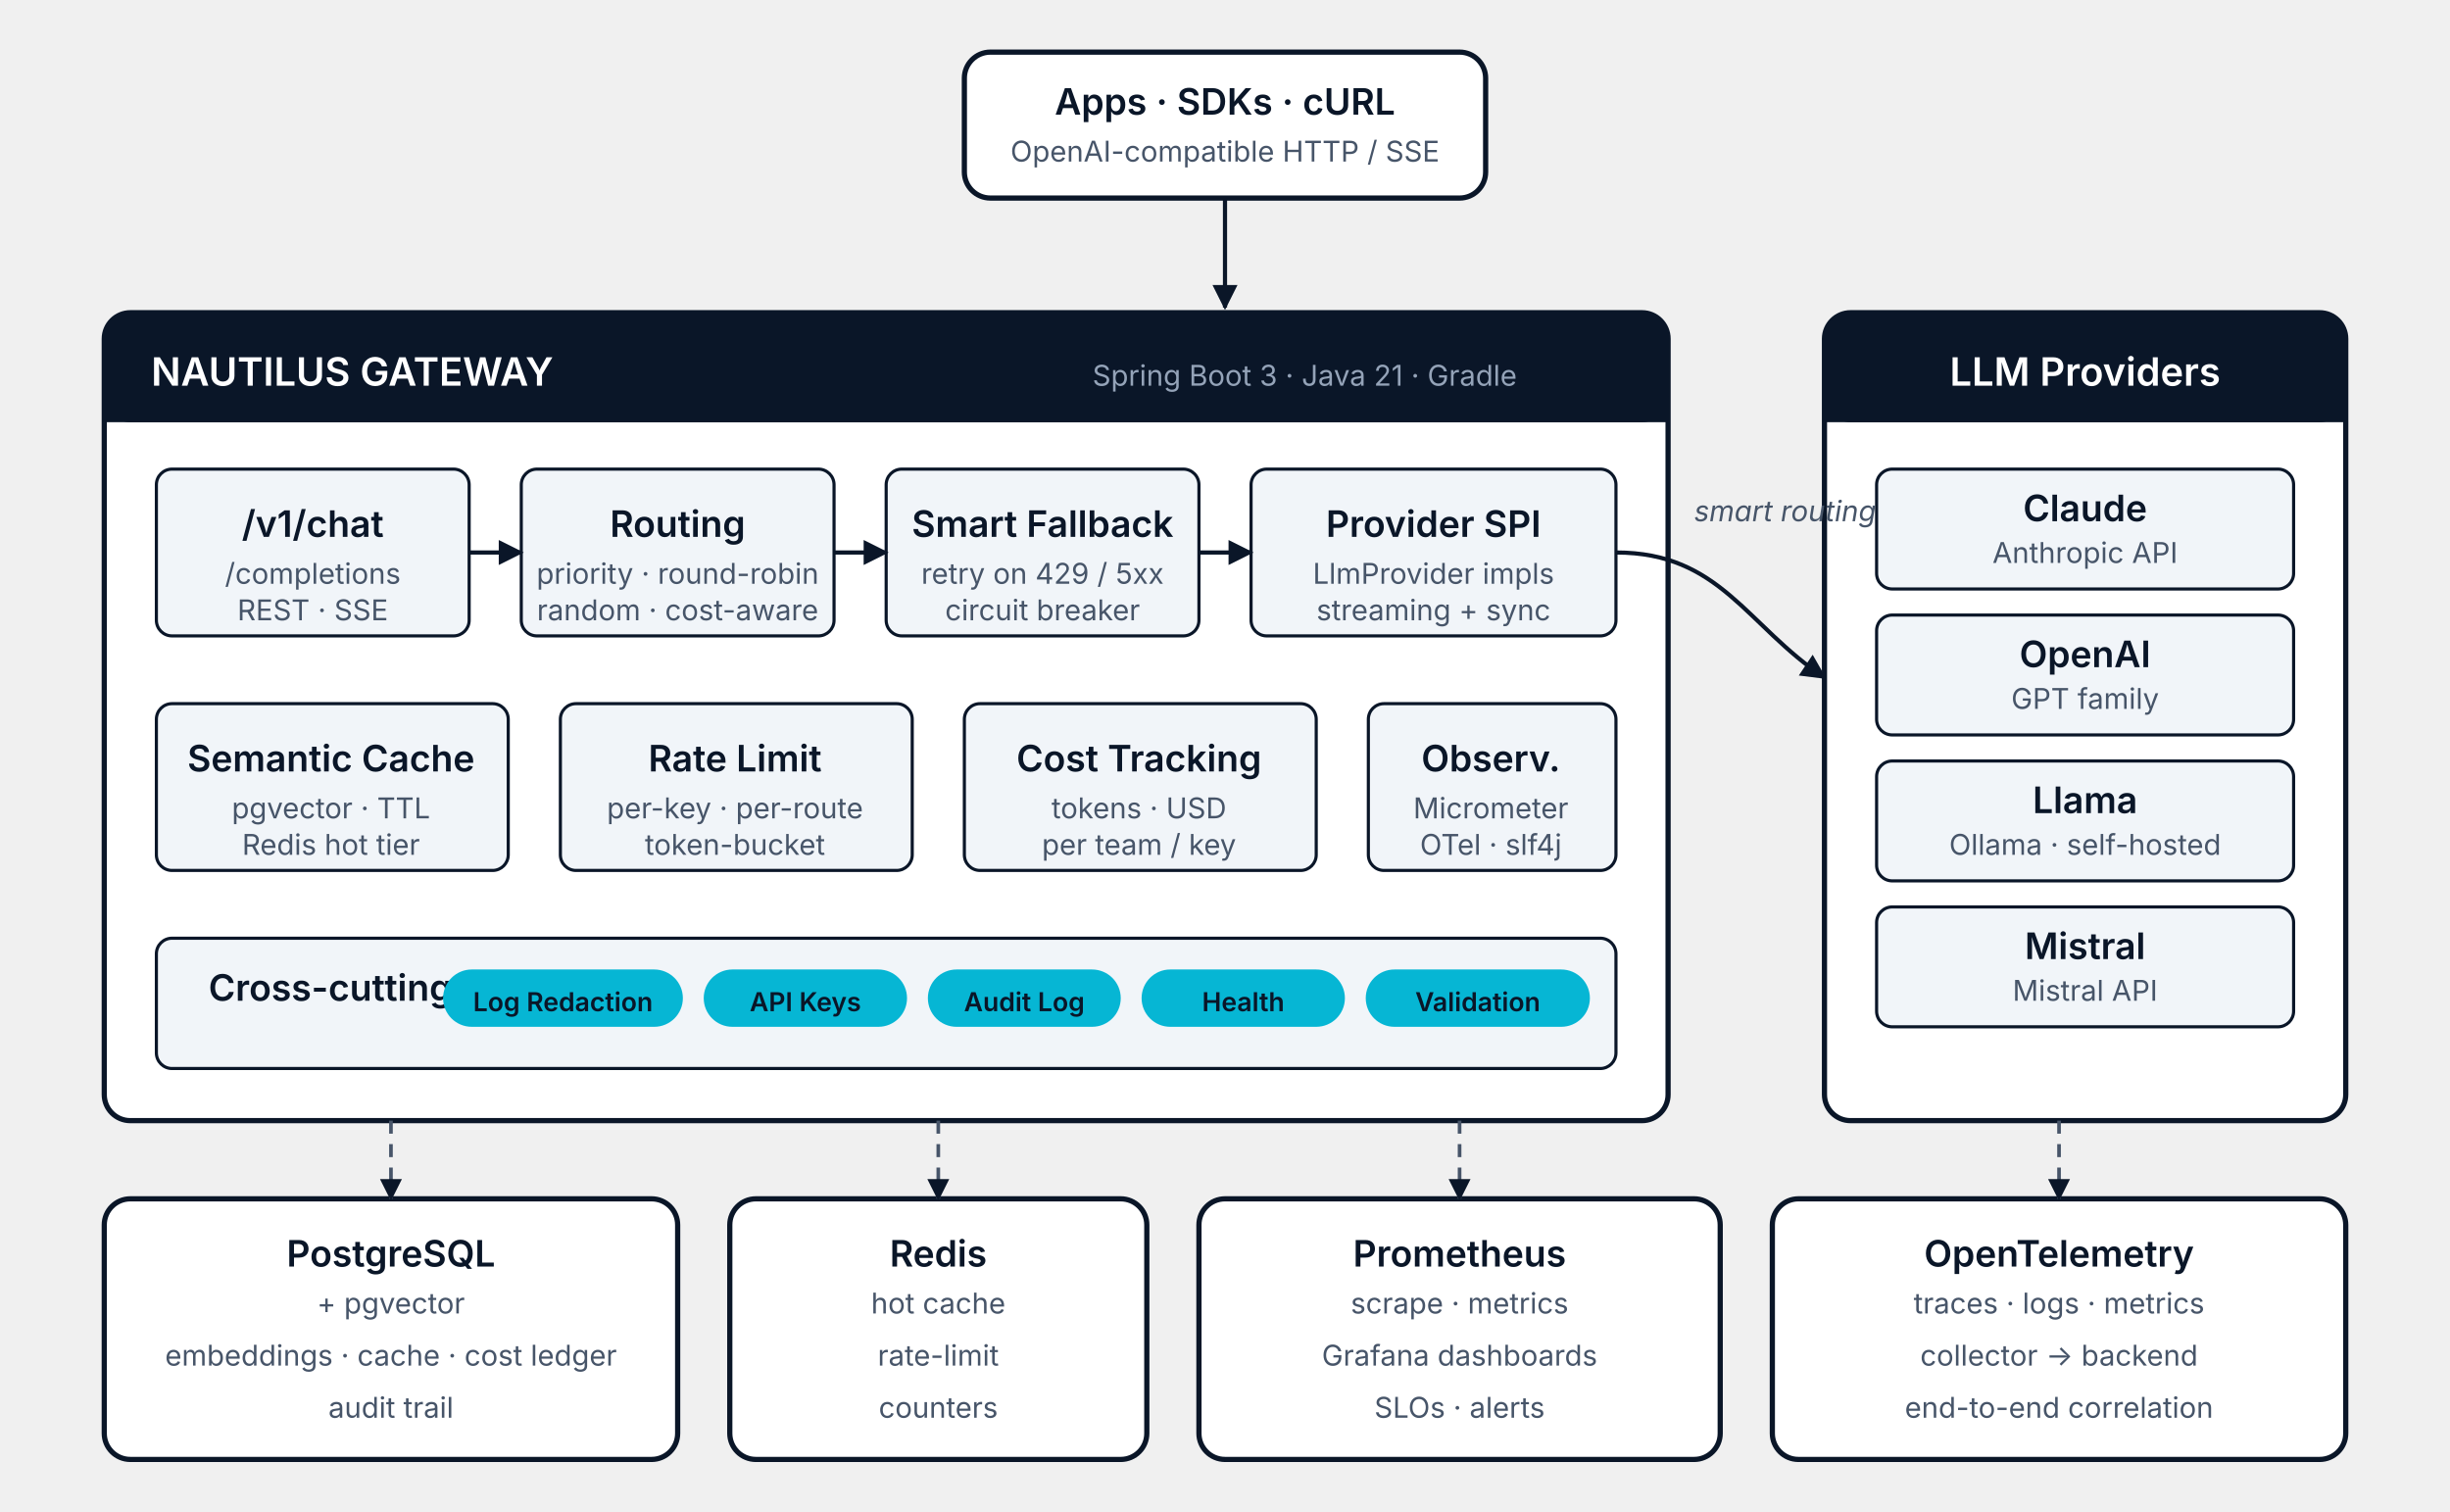
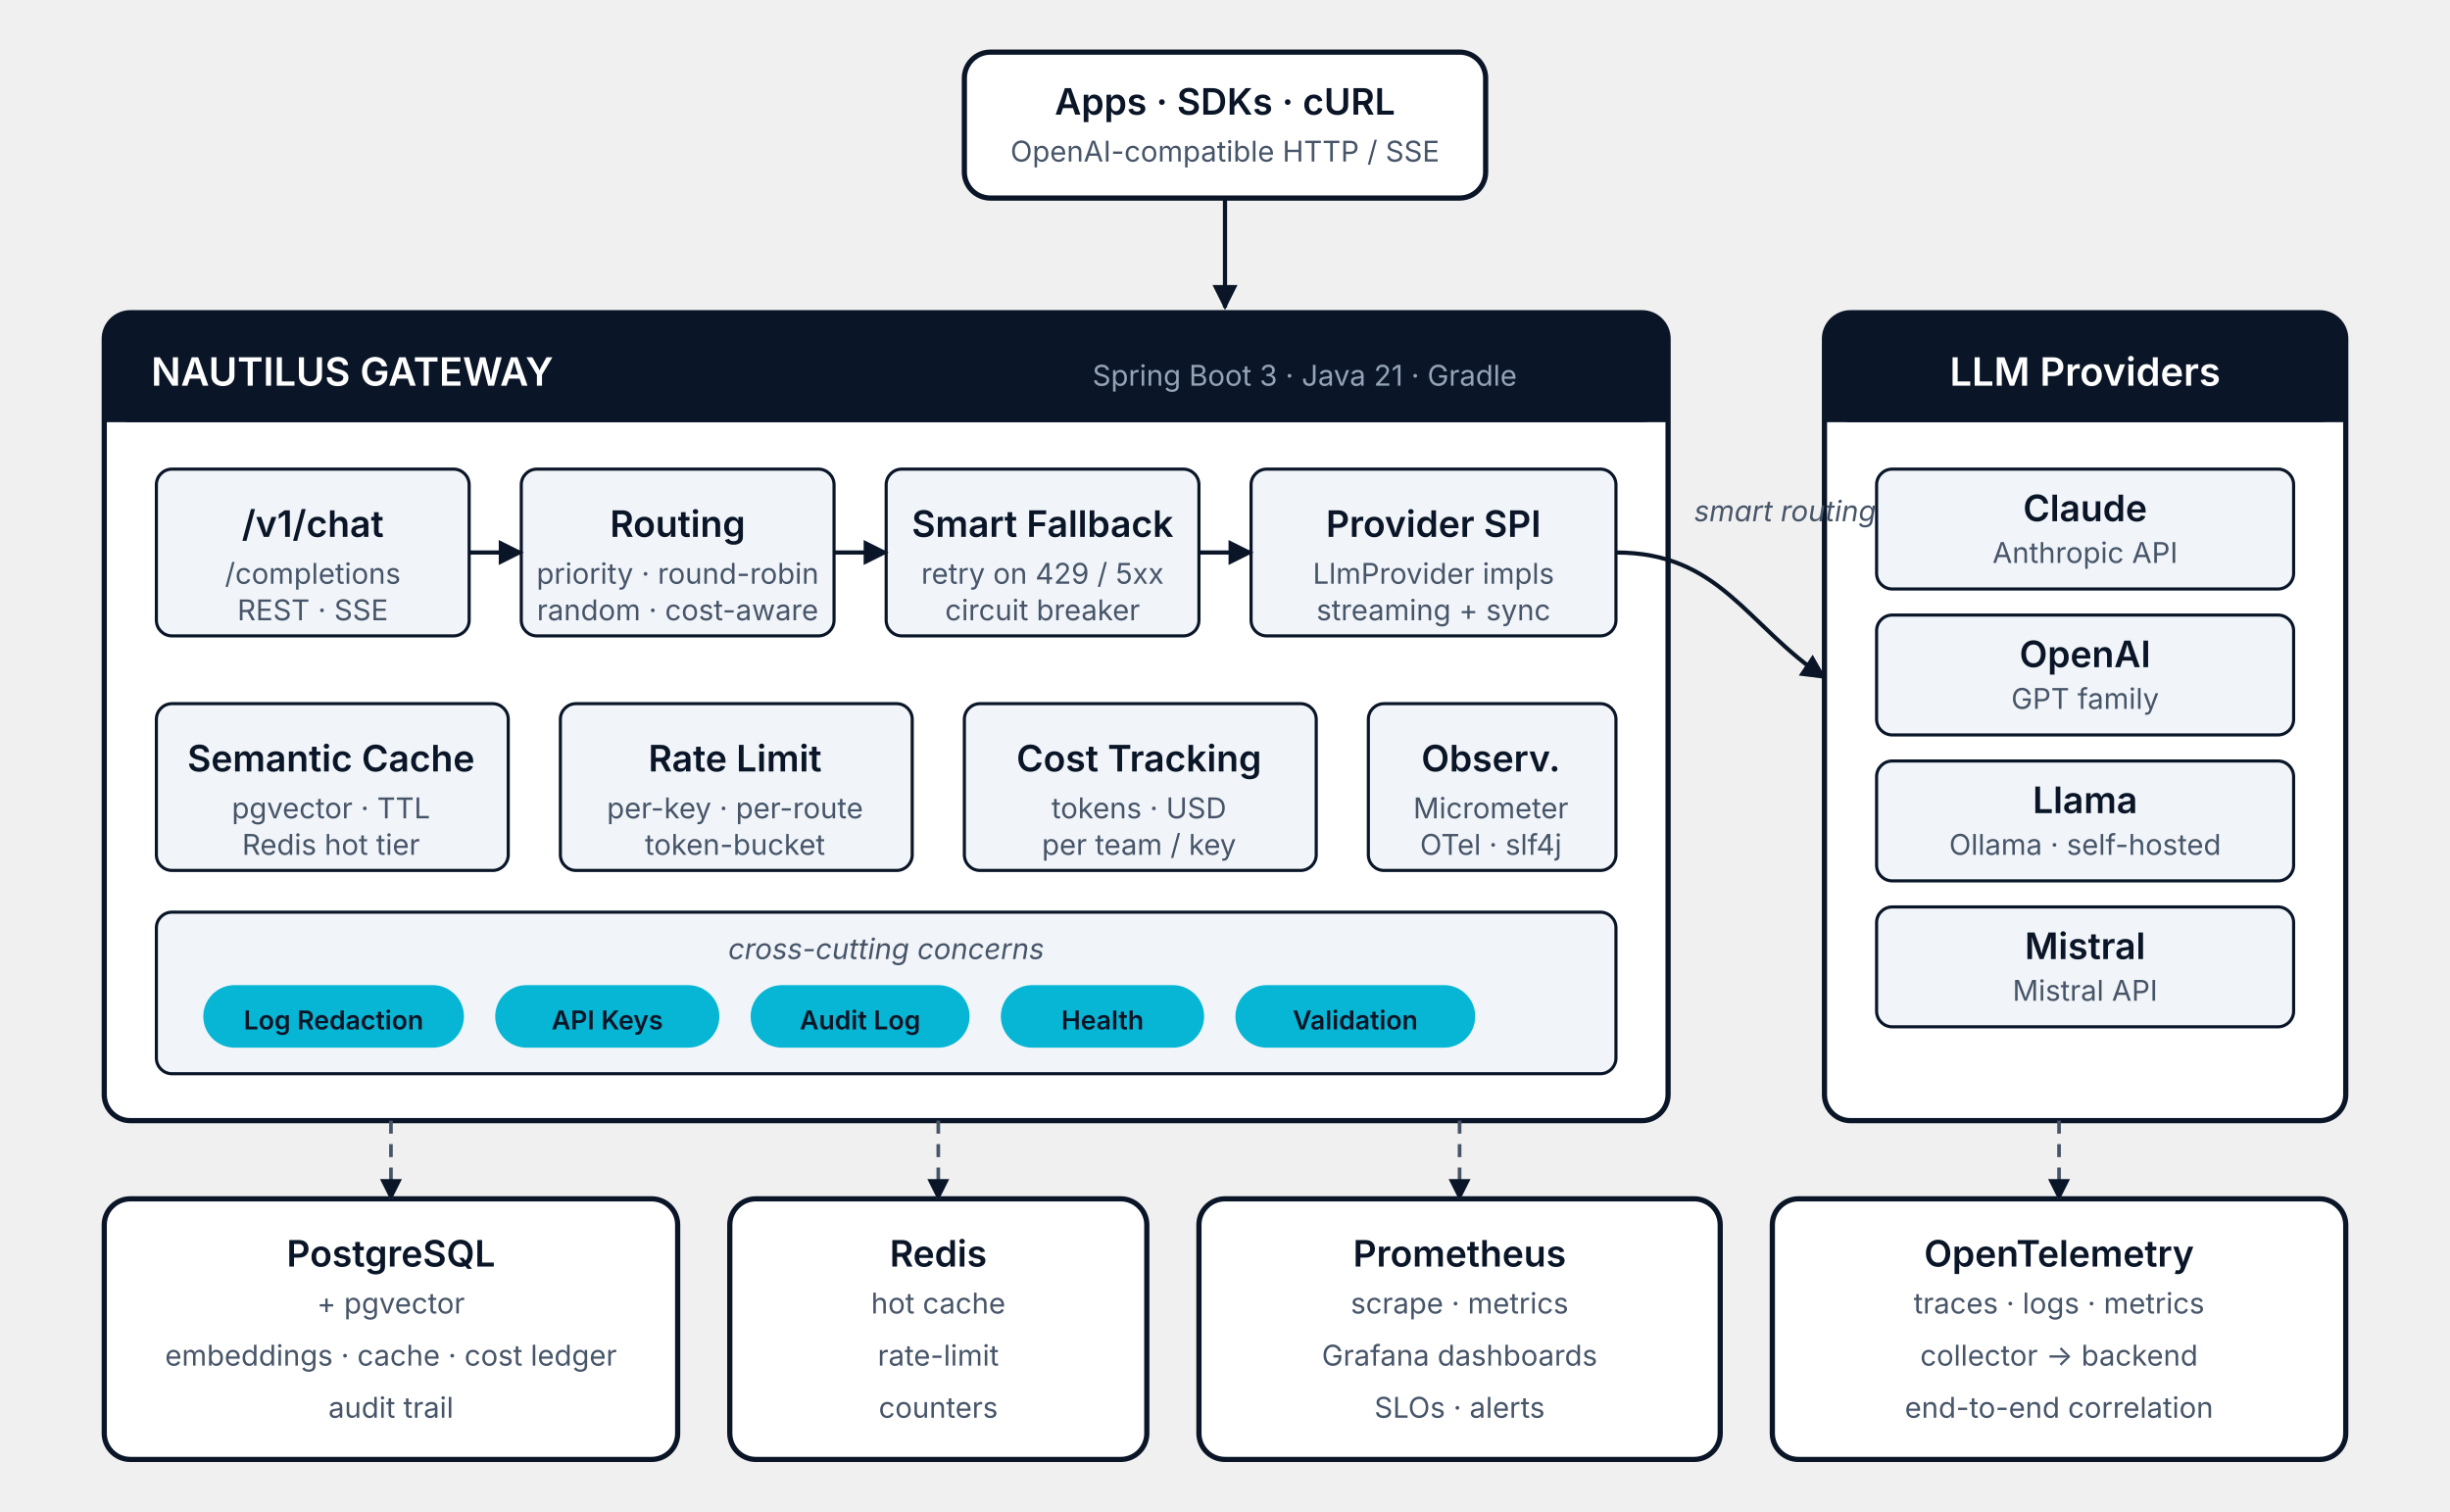
<svg xmlns="http://www.w3.org/2000/svg" viewBox="0 0 940 580" width="940" height="580" font-family="Inter, system-ui, sans-serif">
  <defs>
    <marker id="arrow" viewBox="0 0 10 10" refX="9" refY="5" markerWidth="6" markerHeight="6" orient="auto-start-reverse">
      <path d="M0,0 L10,5 L0,10 z" fill="#0A1628" />
    </marker>
    <style>
      .container { fill:#FFFFFF; stroke:#0A1628; stroke-width:2; rx:10; ry:10; }
      .module { fill:#F1F5F9; stroke:#0A1628; stroke-width:1.2; rx:6; ry:6; }
      .accent { fill:#0A1628; }
      .accent-text { fill:#FFFFFF; font-weight:600; }
      .label-strong { fill:#0A1628; font-weight:600; font-size:14px; }
      .label { fill:#0A1628; font-size:12px; }
      .label-sub { fill:#475569; font-size:11px; }
      .edge { stroke:#0A1628; stroke-width:1.6; fill:none; }
      .edge-dashed { stroke:#475569; stroke-width:1.4; stroke-dasharray:5 4; fill:none; }
      .pill { fill:#06B6D4; }
      .pill-text { fill:#0A1628; font-size:10px; font-weight:600; }
    </style>
  </defs>
  <g>
    <rect x="370" y="20" width="200" height="56" class="container" />
    <text x="470" y="44" text-anchor="middle" class="label-strong">Apps · SDKs · cURL</text>
    <text x="470" y="62" text-anchor="middle" class="label-sub">OpenAI-compatible HTTP / SSE</text>
  </g>
  <line x1="470" y1="76" x2="470" y2="118" class="edge" marker-end="url(#arrow)" />
  <g>
    <rect x="40" y="120" width="600" height="310" class="container" />
    <rect x="40" y="120" width="600" height="42" class="accent" rx="10" ry="10" />
    <rect x="40" y="142" width="600" height="20" class="accent" />
    <text x="58" y="148" class="accent-text" font-size="15">NAUTILUS GATEWAY</text>
    <text x="582" y="148" text-anchor="end" fill="#94A3B8" font-size="11">Spring Boot 3 · Java 21 · Gradle</text>
    <g>
      <rect x="60" y="180" width="120" height="64" class="module" />
      <text x="120" y="206" text-anchor="middle" class="label-strong">/v1/chat</text>
      <text x="120" y="224" text-anchor="middle" class="label-sub">/completions</text>
      <text x="120" y="238" text-anchor="middle" class="label-sub">REST · SSE</text>
      <rect x="200" y="180" width="120" height="64" class="module" />
      <text x="260" y="206" text-anchor="middle" class="label-strong">Routing</text>
      <text x="260" y="224" text-anchor="middle" class="label-sub">priority · round-robin</text>
      <text x="260" y="238" text-anchor="middle" class="label-sub">random · cost-aware</text>
      <rect x="340" y="180" width="120" height="64" class="module" />
      <text x="400" y="206" text-anchor="middle" class="label-strong">Smart Fallback</text>
      <text x="400" y="224" text-anchor="middle" class="label-sub">retry on 429 / 5xx</text>
      <text x="400" y="238" text-anchor="middle" class="label-sub">circuit breaker</text>
      <rect x="480" y="180" width="140" height="64" class="module" />
      <text x="550" y="206" text-anchor="middle" class="label-strong">Provider SPI</text>
      <text x="550" y="224" text-anchor="middle" class="label-sub">LlmProvider impls</text>
      <text x="550" y="238" text-anchor="middle" class="label-sub">streaming + sync</text>
      <line x1="180" y1="212" x2="200" y2="212" class="edge" marker-end="url(#arrow)" />
      <line x1="320" y1="212" x2="340" y2="212" class="edge" marker-end="url(#arrow)" />
      <line x1="460" y1="212" x2="480" y2="212" class="edge" marker-end="url(#arrow)" />
    </g>
    <g>
      <rect x="60" y="270" width="135" height="64" class="module" />
      <text x="127" y="296" text-anchor="middle" class="label-strong">Semantic Cache</text>
      <text x="127" y="314" text-anchor="middle" class="label-sub">pgvector · TTL</text>
      <text x="127" y="328" text-anchor="middle" class="label-sub">Redis hot tier</text>
      <rect x="215" y="270" width="135" height="64" class="module" />
      <text x="282" y="296" text-anchor="middle" class="label-strong">Rate Limit</text>
      <text x="282" y="314" text-anchor="middle" class="label-sub">per-key · per-route</text>
      <text x="282" y="328" text-anchor="middle" class="label-sub">token-bucket</text>
      <rect x="370" y="270" width="135" height="64" class="module" />
      <text x="437" y="296" text-anchor="middle" class="label-strong">Cost Tracking</text>
      <text x="437" y="314" text-anchor="middle" class="label-sub">tokens · USD</text>
      <text x="437" y="328" text-anchor="middle" class="label-sub">per team / key</text>
      <rect x="525" y="270" width="95" height="64" class="module" />
      <text x="572" y="296" text-anchor="middle" class="label-strong">Observ.</text>
      <text x="572" y="314" text-anchor="middle" class="label-sub">Micrometer</text>
      <text x="572" y="328" text-anchor="middle" class="label-sub">OTel · slf4j</text>
    </g>
    <g>
-       <rect x="60" y="360" width="560" height="50" class="module" />
-       <text x="80" y="384" class="label-strong">Cross-cutting</text>
-       <rect x="170" y="372" width="92" height="22" class="pill" rx="11" ry="11" />
-       <text x="216" y="388" text-anchor="middle" class="pill-text">Log Redaction</text>
-       <rect x="270" y="372" width="78" height="22" class="pill" rx="11" ry="11" />
-       <text x="309" y="388" text-anchor="middle" class="pill-text">API Keys</text>
-       <rect x="356" y="372" width="74" height="22" class="pill" rx="11" ry="11" />
-       <text x="393" y="388" text-anchor="middle" class="pill-text">Audit Log</text>
-       <rect x="438" y="372" width="78" height="22" class="pill" rx="11" ry="11" />
-       <text x="477" y="388" text-anchor="middle" class="pill-text">Health</text>
-       <rect x="524" y="372" width="86" height="22" class="pill" rx="11" ry="11" />
-       <text x="567" y="388" text-anchor="middle" class="pill-text">Validation</text>
+       <rect x="60" y="350" width="560" height="62" class="module" />
+       <text x="340" y="368" text-anchor="middle" class="label-sub" font-style="italic">cross-cutting concerns</text>
+       <rect x="78" y="378" width="100" height="24" class="pill" rx="12" ry="12" />
+       <text x="128" y="395" text-anchor="middle" class="pill-text">Log Redaction</text>
+       <rect x="190" y="378" width="86" height="24" class="pill" rx="12" ry="12" />
+       <text x="233" y="395" text-anchor="middle" class="pill-text">API Keys</text>
+       <rect x="288" y="378" width="84" height="24" class="pill" rx="12" ry="12" />
+       <text x="330" y="395" text-anchor="middle" class="pill-text">Audit Log</text>
+       <rect x="384" y="378" width="78" height="24" class="pill" rx="12" ry="12" />
+       <text x="423" y="395" text-anchor="middle" class="pill-text">Health</text>
+       <rect x="474" y="378" width="92" height="24" class="pill" rx="12" ry="12" />
+       <text x="520" y="395" text-anchor="middle" class="pill-text">Validation</text>
    </g>
  </g>
  <g>
    <rect x="700" y="120" width="200" height="310" class="container" />
    <rect x="700" y="120" width="200" height="42" class="accent" rx="10" ry="10" />
    <rect x="700" y="142" width="200" height="20" class="accent" />
    <text x="800" y="148" text-anchor="middle" class="accent-text" font-size="15">LLM Providers</text>
    <rect x="720" y="180" width="160" height="46" class="module" />
    <text x="800" y="200" text-anchor="middle" class="label-strong">Claude</text>
    <text x="800" y="216" text-anchor="middle" class="label-sub">Anthropic API</text>
    <rect x="720" y="236" width="160" height="46" class="module" />
    <text x="800" y="256" text-anchor="middle" class="label-strong">OpenAI</text>
    <text x="800" y="272" text-anchor="middle" class="label-sub">GPT family</text>
    <rect x="720" y="292" width="160" height="46" class="module" />
    <text x="800" y="312" text-anchor="middle" class="label-strong">Llama</text>
    <text x="800" y="328" text-anchor="middle" class="label-sub">Ollama · self-hosted</text>
    <rect x="720" y="348" width="160" height="46" class="module" />
    <text x="800" y="368" text-anchor="middle" class="label-strong">Mistral</text>
    <text x="800" y="384" text-anchor="middle" class="label-sub">Mistral API</text>
  </g>
  <path d="M 620 212 C 660 212, 670 240, 700 260" class="edge" marker-end="url(#arrow)" />
  <text x="650" y="200" class="label-sub" font-style="italic">smart routing</text>
  <g>
    <rect x="40" y="460" width="220" height="100" class="container" />
    <text x="150" y="486" text-anchor="middle" class="label-strong">PostgreSQL</text>
    <text x="150" y="504" text-anchor="middle" class="label-sub">+ pgvector</text>
    <text x="150" y="524" text-anchor="middle" class="label-sub">embeddings · cache · cost ledger</text>
    <text x="150" y="544" text-anchor="middle" class="label-sub">audit trail</text>
    <rect x="280" y="460" width="160" height="100" class="container" />
    <text x="360" y="486" text-anchor="middle" class="label-strong">Redis</text>
    <text x="360" y="504" text-anchor="middle" class="label-sub">hot cache</text>
    <text x="360" y="524" text-anchor="middle" class="label-sub">rate-limit</text>
    <text x="360" y="544" text-anchor="middle" class="label-sub">counters</text>
    <rect x="460" y="460" width="200" height="100" class="container" />
    <text x="560" y="486" text-anchor="middle" class="label-strong">Prometheus</text>
    <text x="560" y="504" text-anchor="middle" class="label-sub">scrape · metrics</text>
    <text x="560" y="524" text-anchor="middle" class="label-sub">Grafana dashboards</text>
    <text x="560" y="544" text-anchor="middle" class="label-sub">SLOs · alerts</text>
    <rect x="680" y="460" width="220" height="100" class="container" />
    <text x="790" y="486" text-anchor="middle" class="label-strong">OpenTelemetry</text>
    <text x="790" y="504" text-anchor="middle" class="label-sub">traces · logs · metrics</text>
    <text x="790" y="524" text-anchor="middle" class="label-sub">collector → backend</text>
    <text x="790" y="544" text-anchor="middle" class="label-sub">end-to-end correlation</text>
  </g>
  <line x1="150" y1="430" x2="150" y2="460" class="edge-dashed" marker-end="url(#arrow)" />
  <line x1="360" y1="430" x2="360" y2="460" class="edge-dashed" marker-end="url(#arrow)" />
  <line x1="560" y1="430" x2="560" y2="460" class="edge-dashed" marker-end="url(#arrow)" />
  <line x1="790" y1="430" x2="790" y2="460" class="edge-dashed" marker-end="url(#arrow)" />
</svg>
